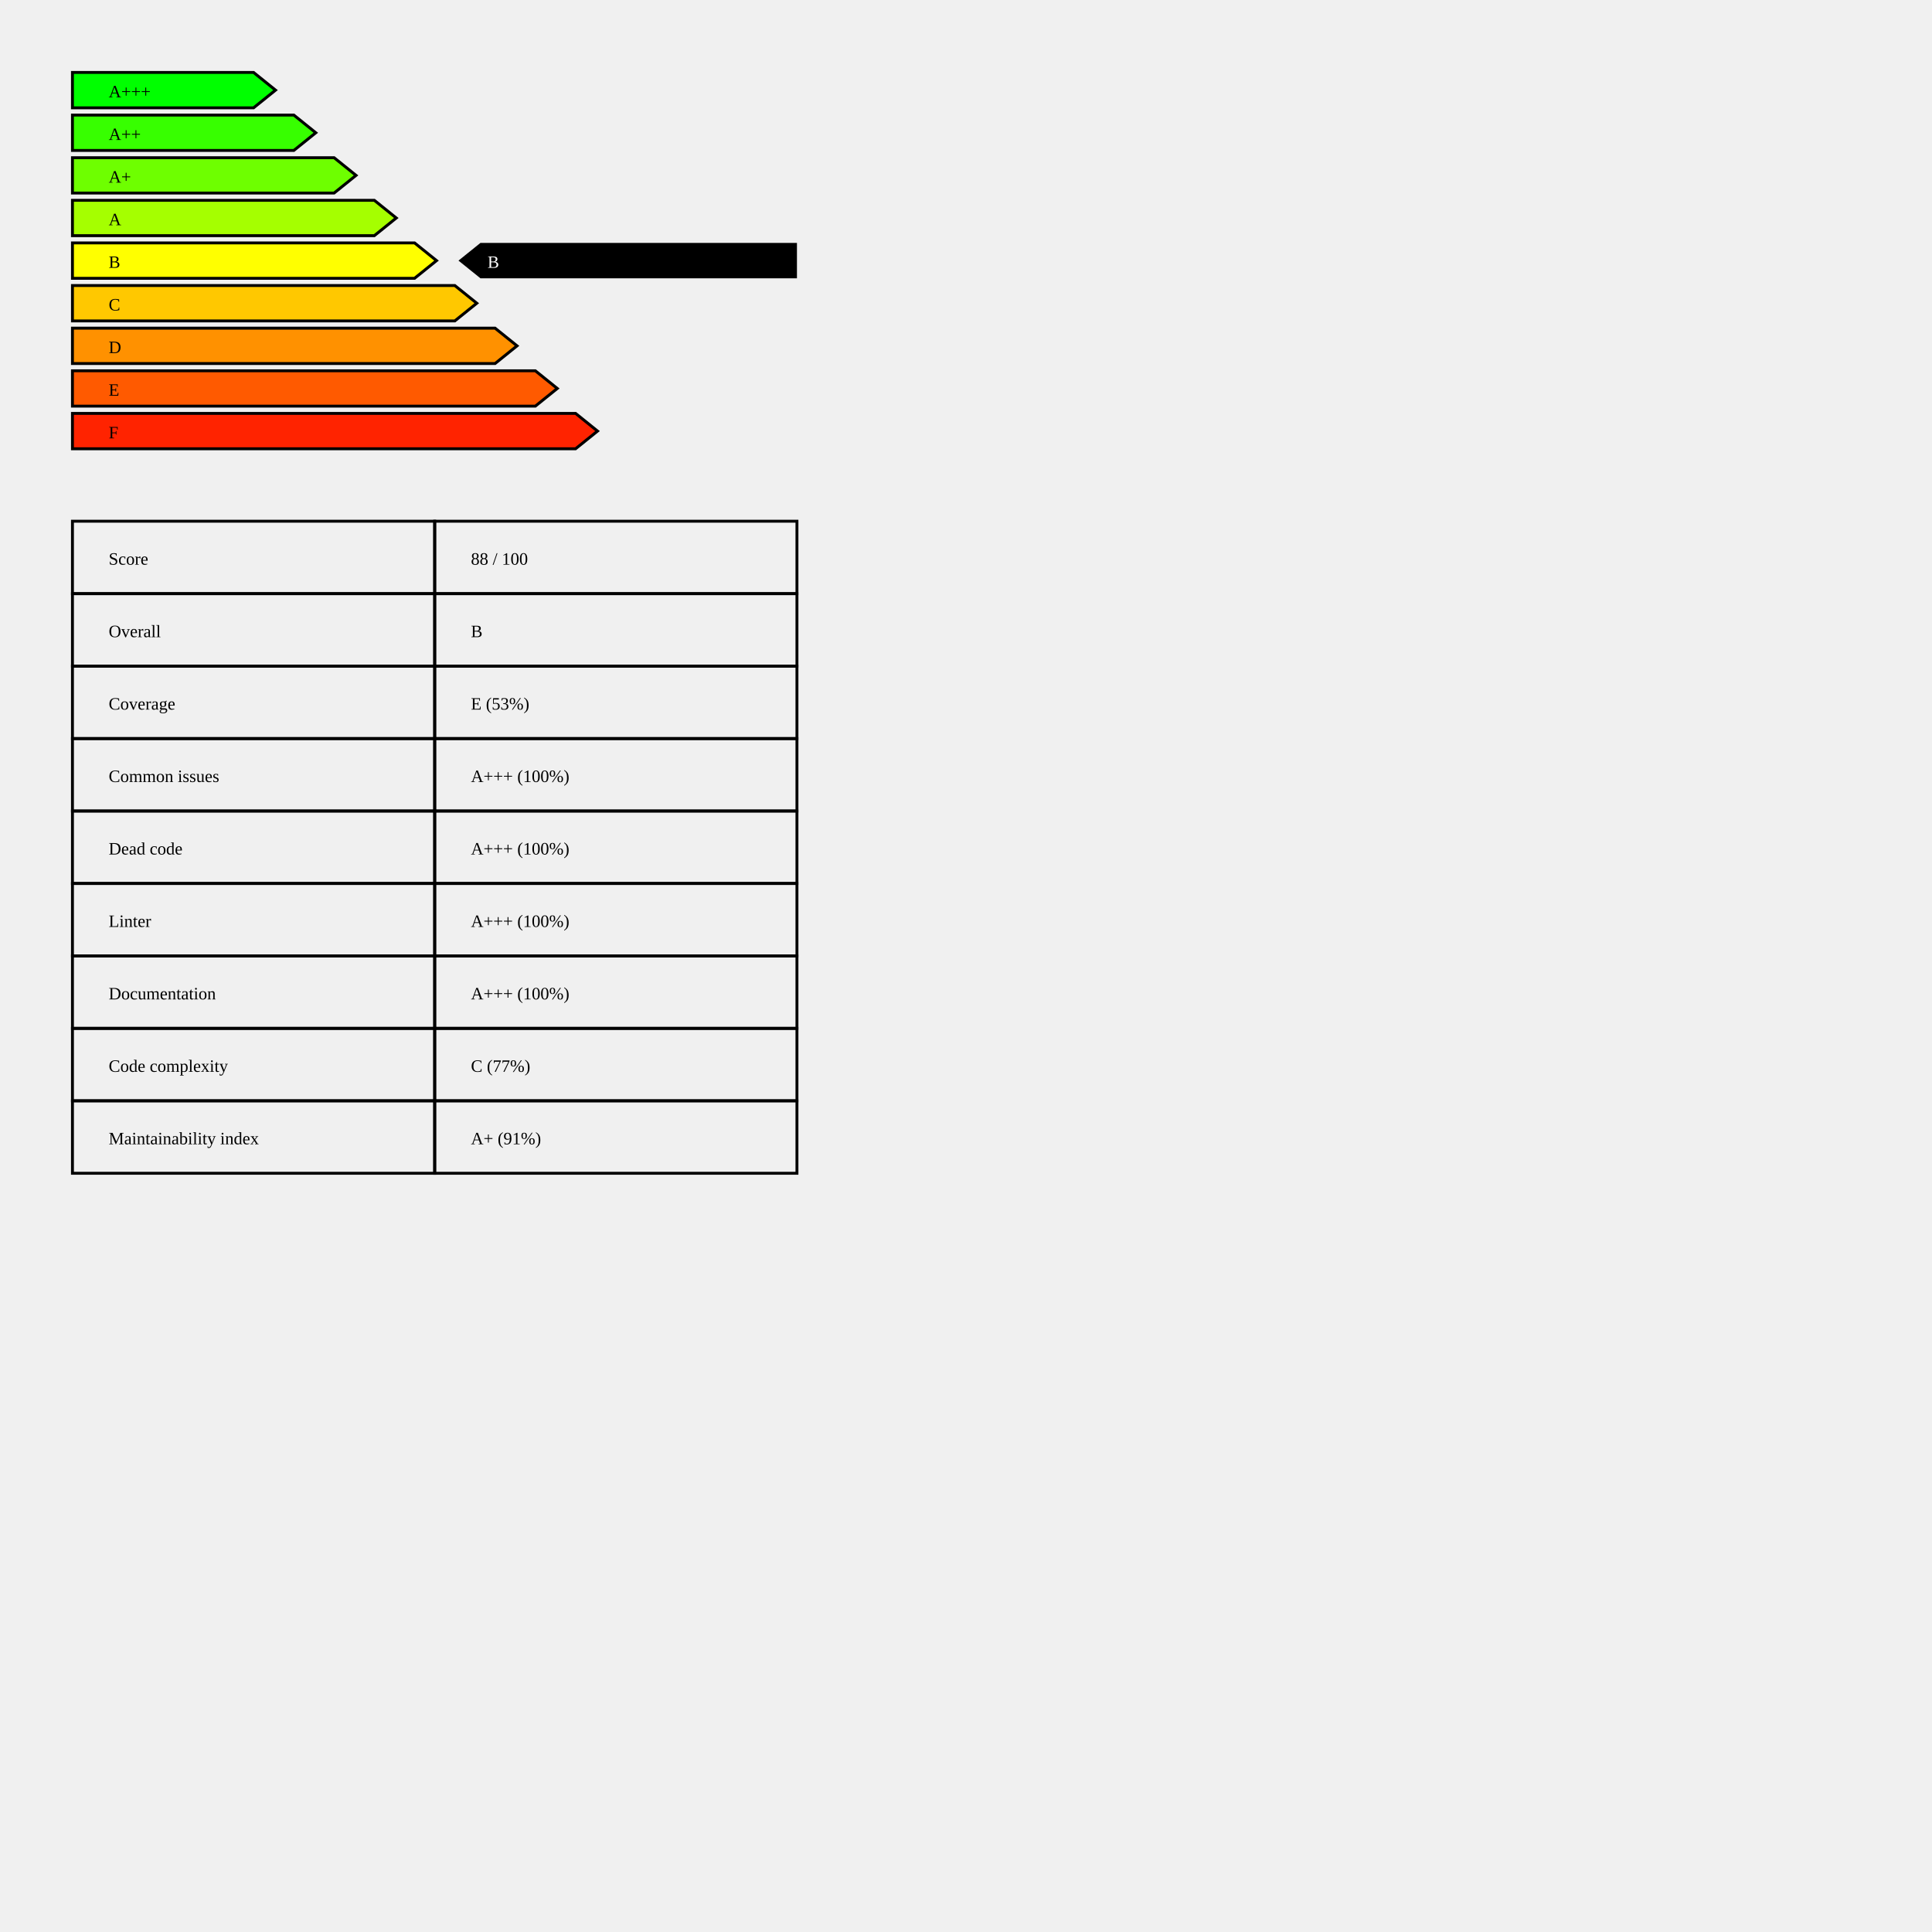
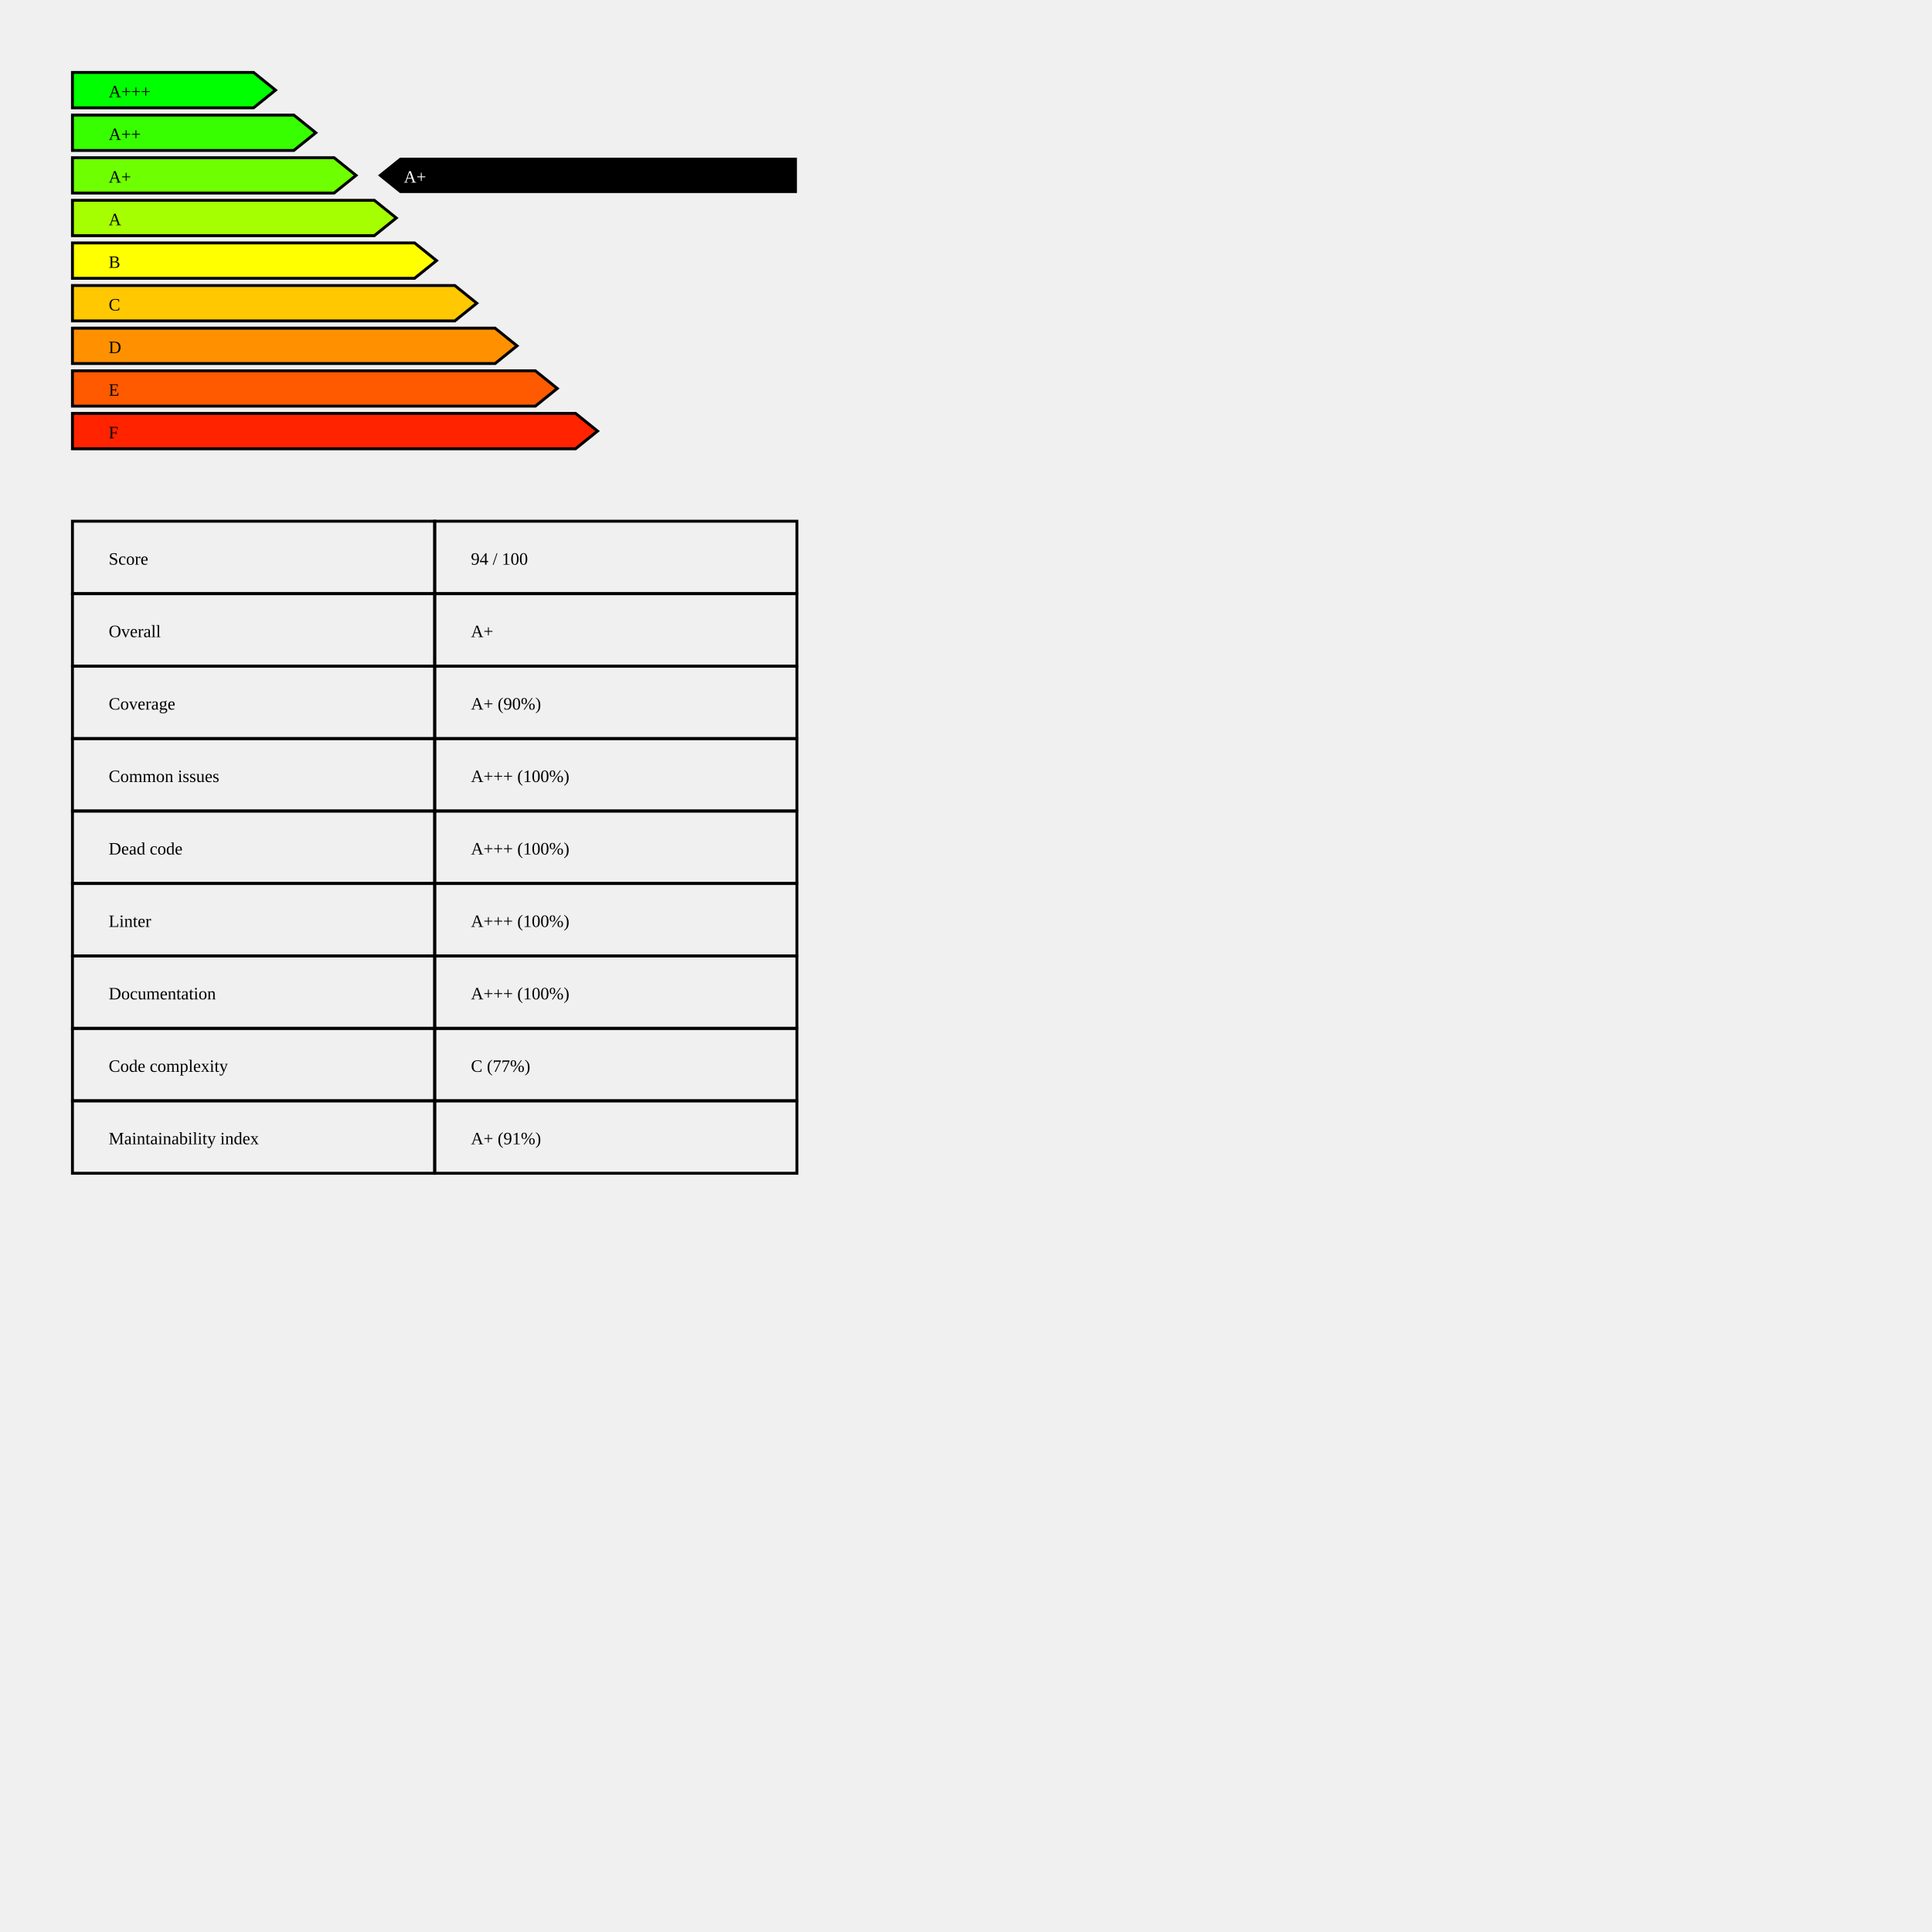
<svg xmlns="http://www.w3.org/2000/svg" baseProfile="full" height="1000pt" version="1.1" width="1000pt">
  <defs />
  <polygon points="50,50.0 175.0,50.0 190.152,62.206 175.0,74.412 50,74.412 50,50.0" style="fill:rgb(0 255 0);stroke:black;stroke-width:2;" />
  <text x="75.0" y="67.206">A+++</text>
  <polygon points="50,79.412 202.778,79.412 217.929,91.618 202.778,103.824 50,103.824 50,79.412" style="fill:rgb(55 255 0);stroke:black;stroke-width:2;" />
  <text x="75.0" y="96.618">A++</text>
  <polygon points="50,108.824 230.556,108.824 245.707,121.029 230.556,133.235 50,133.235 50,108.824" style="fill:rgb(110 255 0);stroke:black;stroke-width:2;" />
  <text x="75.0" y="126.029">A+</text>
  <polygon points="50,138.235 258.333,138.235 273.485,150.441 258.333,162.647 50,162.647 50,138.235" style="fill:rgb(165 255 0);stroke:black;stroke-width:2;" />
  <text x="75.0" y="155.441">A</text>
  <polygon points="50,167.647 286.111,167.647 301.263,179.853 286.111,192.059 50,192.059 50,167.647" style="fill:rgb(255 255 0);stroke:black;stroke-width:2;" />
  <text x="75.0" y="184.853">B</text>
  <polygon points="50,197.059 313.889,197.059 329.04,209.265 313.889,221.471 50,221.471 50,197.059" style="fill:rgb(255 200 0);stroke:black;stroke-width:2;" />
  <text x="75.0" y="214.265">C</text>
  <polygon points="50,226.471 341.667,226.471 356.818,238.676 341.667,250.882 50,250.882 50,226.471" style="fill:rgb(255 145 0);stroke:black;stroke-width:2;" />
  <text x="75.0" y="243.676">D</text>
  <polygon points="50,255.882 369.444,255.882 384.596,268.088 369.444,280.294 50,280.294 50,255.882" style="fill:rgb(255 90 0);stroke:black;stroke-width:2;" />
  <text x="75.0" y="273.088">E</text>
  <polygon points="50,285.294 397.222,285.294 412.374,297.5 397.222,309.706 50,309.706 50,285.294" style="fill:rgb(255 35 0);stroke:black;stroke-width:2;" />
  <text x="75.0" y="302.5">F</text>
-   <polygon points="331.566,167.647 316.414,179.853 331.566,192.059 550,192.059 550,167.647" style="fill:black;" />
-   <text fill="white" x="336.465" y="184.853">B</text>
+   <polygon points="276.01,108.824 260.859,121.029 276.01,133.235 550,133.235 550,108.824" style="fill:black;" />
+   <text fill="white" x="278.687" y="126.029">A+</text>
  <text x="75.0" y="389.706">Score</text>
-   <text x="325.0" y="389.706">88 / 100</text>
+   <text x="325.0" y="389.706">94 / 100</text>
  <polygon points="50,359.706 300,359.706 300,409.706 50,409.706 50,359.706" style="fill:none; stroke:black;stroke-width:2;" />
  <polygon points="300,359.706 550,359.706 550,409.706 300,409.706 300,359.706" style="fill:none; stroke:black;stroke-width:2;" />
  <text x="75.0" y="439.706">Overall</text>
-   <text x="325.0" y="439.706">B</text>
+   <text x="325.0" y="439.706">A+</text>
  <polygon points="50,409.706 300,409.706 300,459.706 50,459.706 50,409.706" style="fill:none; stroke:black;stroke-width:2;" />
  <polygon points="300,409.706 550,409.706 550,459.706 300,459.706 300,409.706" style="fill:none; stroke:black;stroke-width:2;" />
  <text x="75.0" y="489.706">Coverage</text>
-   <text x="325.0" y="489.706">E  (53%)</text>
+   <text x="325.0" y="489.706">A+  (90%)</text>
  <polygon points="50,459.706 300,459.706 300,509.706 50,509.706 50,459.706" style="fill:none; stroke:black;stroke-width:2;" />
  <polygon points="300,459.706 550,459.706 550,509.706 300,509.706 300,459.706" style="fill:none; stroke:black;stroke-width:2;" />
  <text x="75.0" y="539.706">Common issues</text>
  <text x="325.0" y="539.706">A+++  (100%)</text>
  <polygon points="50,509.706 300,509.706 300,559.706 50,559.706 50,509.706" style="fill:none; stroke:black;stroke-width:2;" />
  <polygon points="300,509.706 550,509.706 550,559.706 300,559.706 300,509.706" style="fill:none; stroke:black;stroke-width:2;" />
  <text x="75.0" y="589.706">Dead code</text>
  <text x="325.0" y="589.706">A+++  (100%)</text>
  <polygon points="50,559.706 300,559.706 300,609.706 50,609.706 50,559.706" style="fill:none; stroke:black;stroke-width:2;" />
  <polygon points="300,559.706 550,559.706 550,609.706 300,609.706 300,559.706" style="fill:none; stroke:black;stroke-width:2;" />
  <text x="75.0" y="639.706">Linter</text>
  <text x="325.0" y="639.706">A+++  (100%)</text>
  <polygon points="50,609.706 300,609.706 300,659.706 50,659.706 50,609.706" style="fill:none; stroke:black;stroke-width:2;" />
  <polygon points="300,609.706 550,609.706 550,659.706 300,659.706 300,609.706" style="fill:none; stroke:black;stroke-width:2;" />
  <text x="75.0" y="689.706">Documentation</text>
  <text x="325.0" y="689.706">A+++  (100%)</text>
  <polygon points="50,659.706 300,659.706 300,709.706 50,709.706 50,659.706" style="fill:none; stroke:black;stroke-width:2;" />
  <polygon points="300,659.706 550,659.706 550,709.706 300,709.706 300,659.706" style="fill:none; stroke:black;stroke-width:2;" />
  <text x="75.0" y="739.706">Code complexity</text>
  <text x="325.0" y="739.706">C  (77%)</text>
  <polygon points="50,709.706 300,709.706 300,759.706 50,759.706 50,709.706" style="fill:none; stroke:black;stroke-width:2;" />
  <polygon points="300,709.706 550,709.706 550,759.706 300,759.706 300,709.706" style="fill:none; stroke:black;stroke-width:2;" />
  <text x="75.0" y="789.706">Maintainability index</text>
  <text x="325.0" y="789.706">A+  (91%)</text>
  <polygon points="50,759.706 300,759.706 300,809.706 50,809.706 50,759.706" style="fill:none; stroke:black;stroke-width:2;" />
  <polygon points="300,759.706 550,759.706 550,809.706 300,809.706 300,759.706" style="fill:none; stroke:black;stroke-width:2;" />
</svg>
